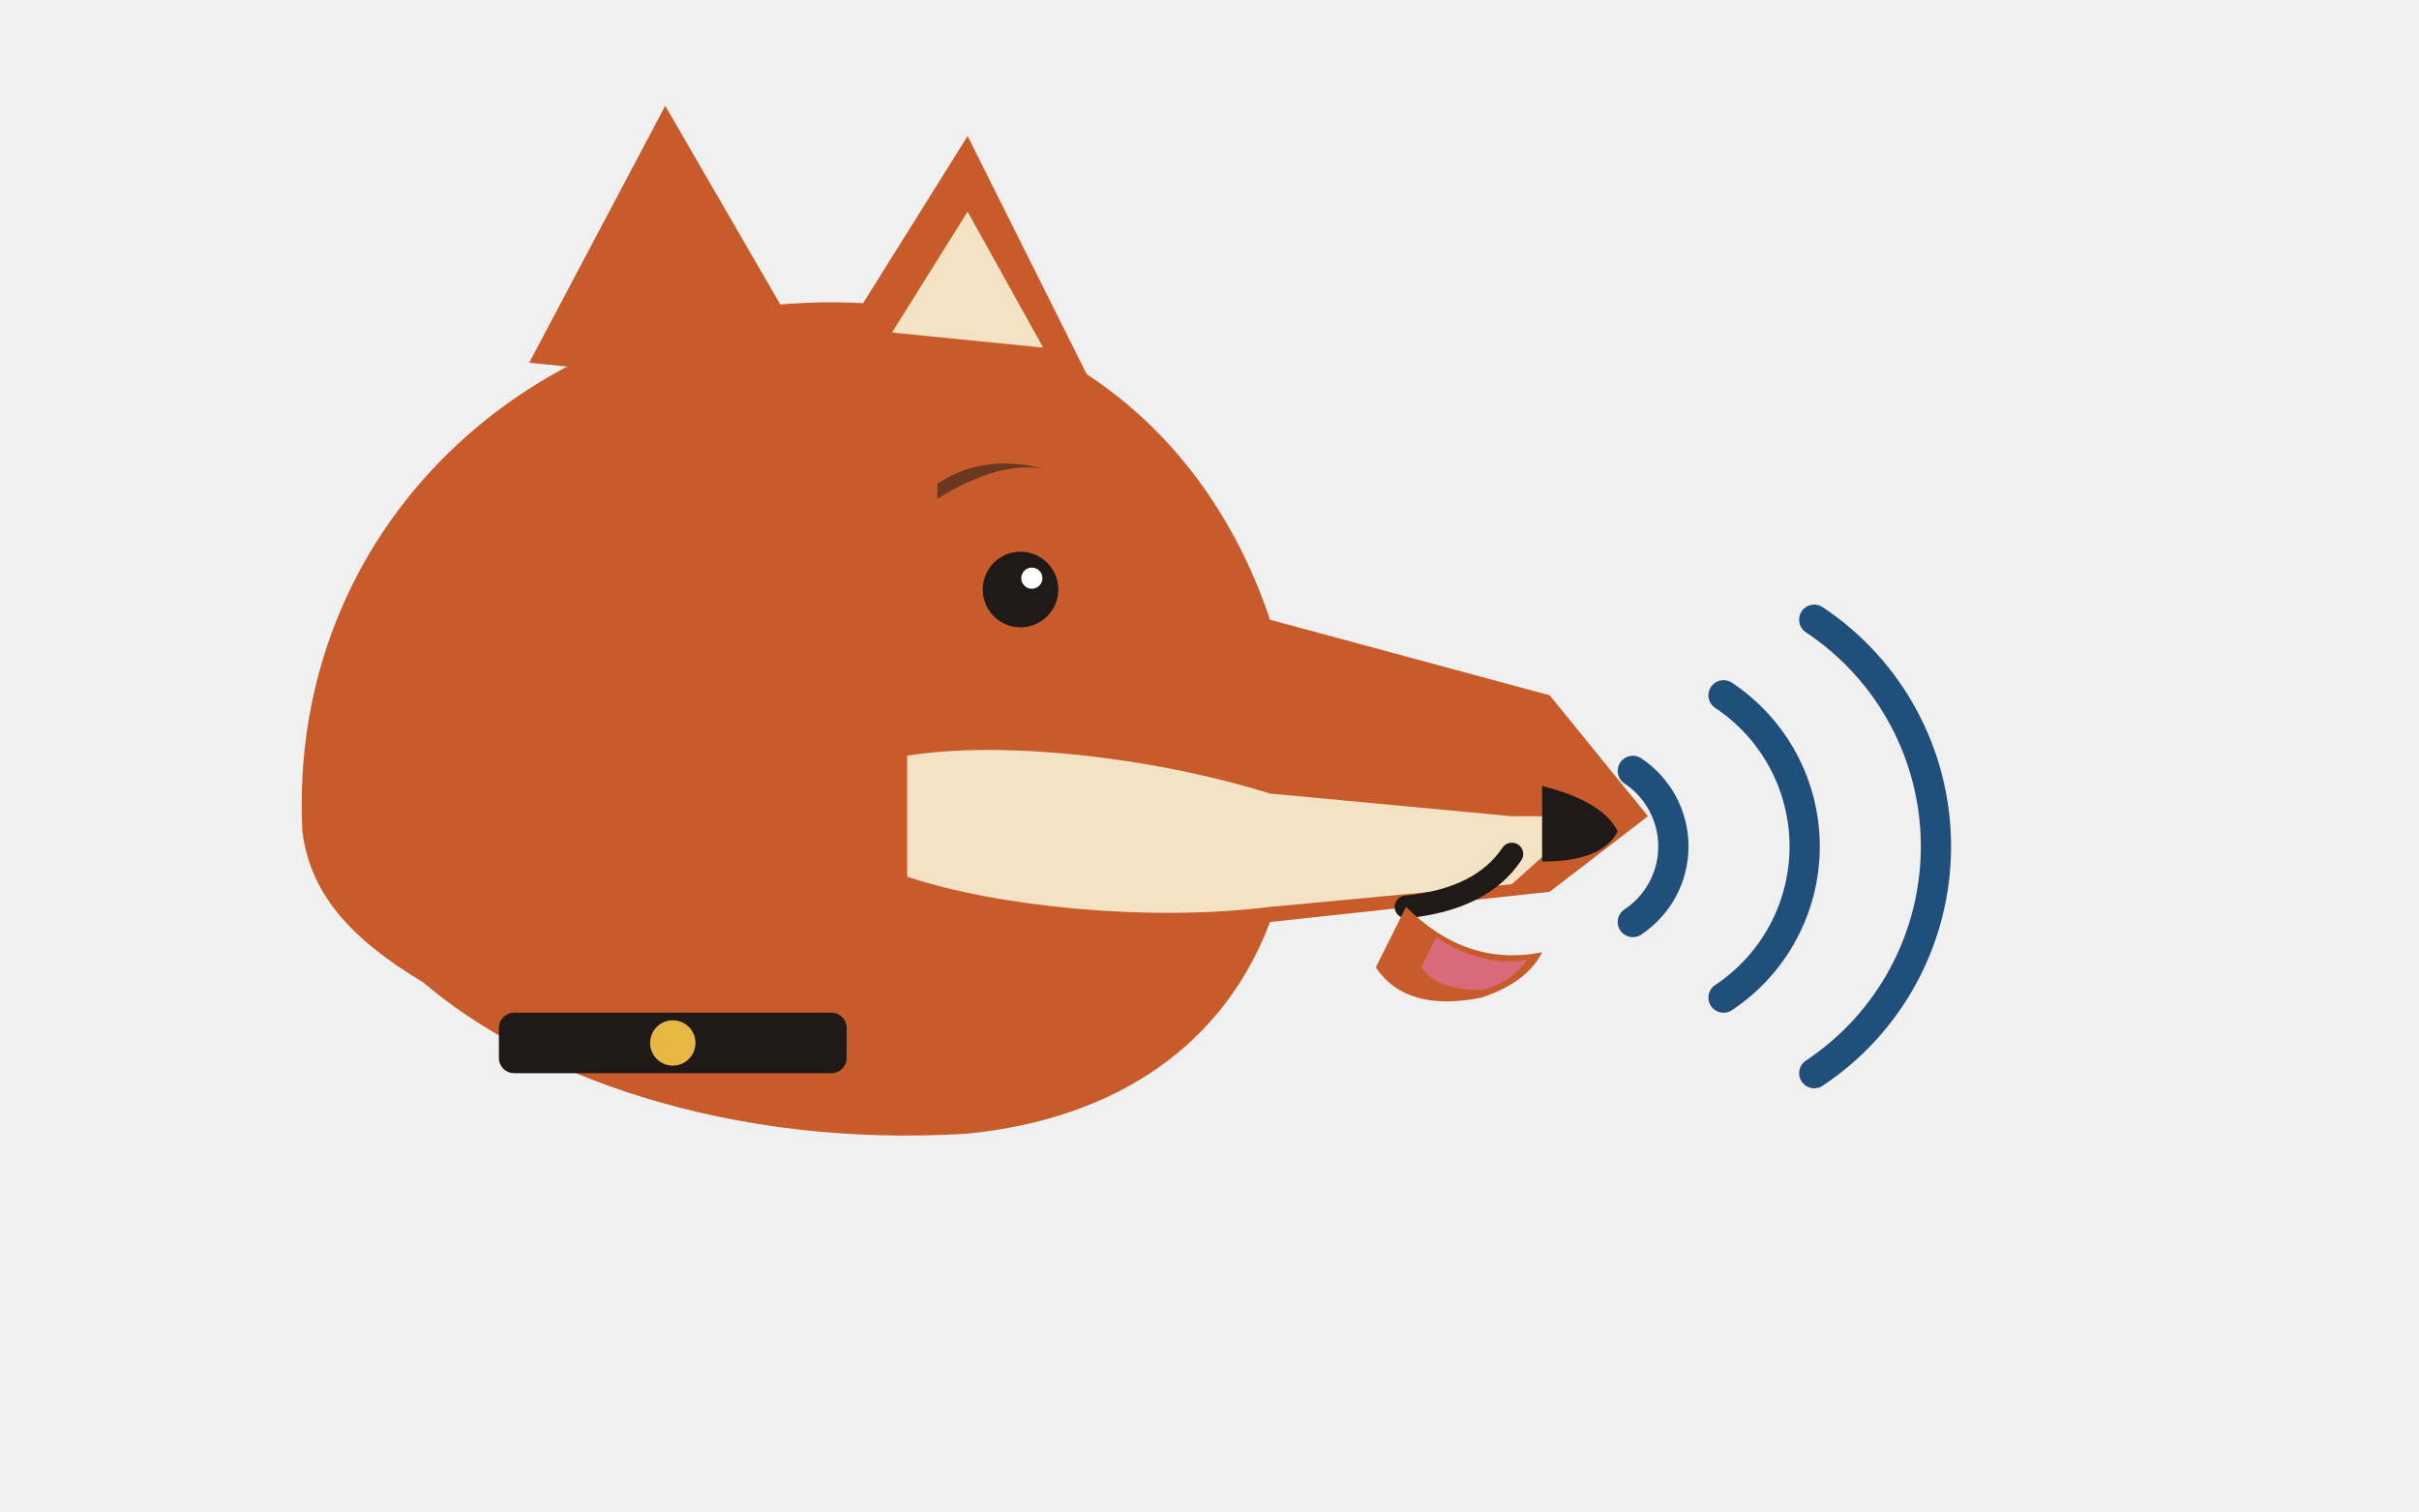
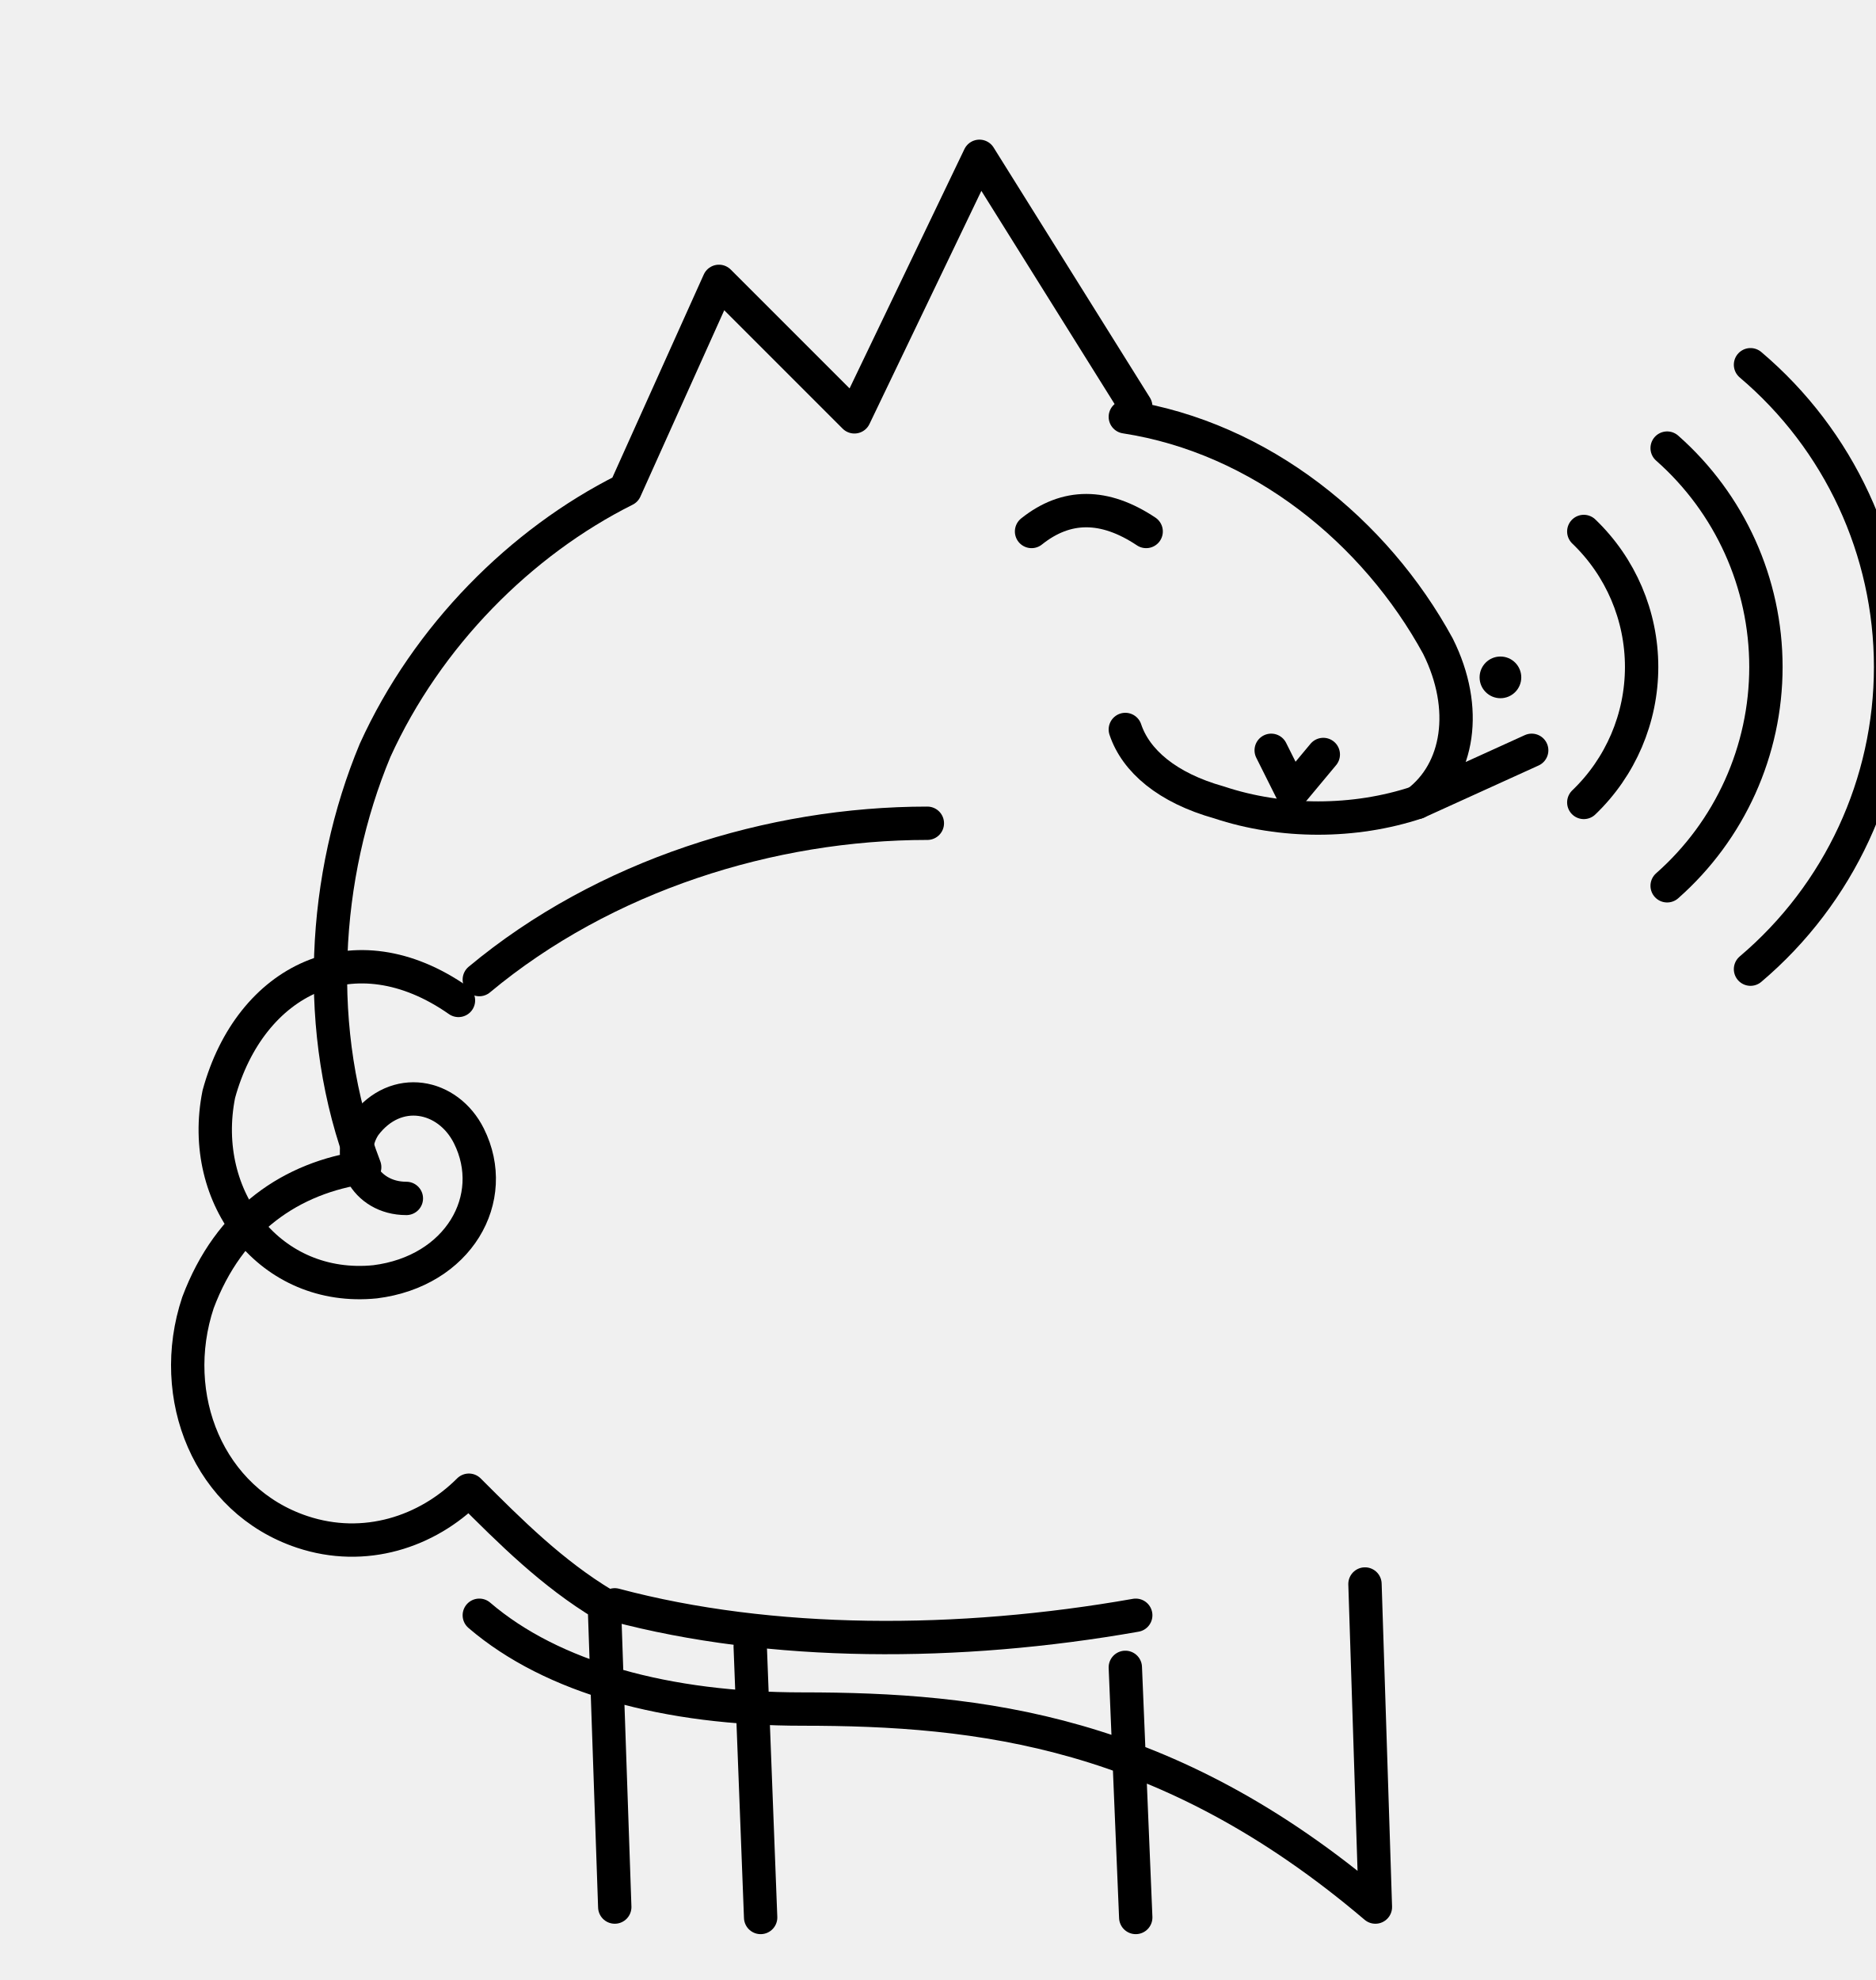
- <svg xmlns="http://www.w3.org/2000/svg" viewBox="0 0 320 200" role="img" aria-labelledby="logoTitle logoDesc">
-   <defs>
-     <style>
-       .fur      { fill: #c75b2a; }
-       .cream    { fill: #f3e2c4; }
-       .ink      { fill: #1f1a17; }
-       .ink-s    { stroke: #1f1a17; stroke-width: 3; fill: none; stroke-linecap: round; }
-       .wave     { stroke: #1f4f7a; stroke-width: 4; fill: none; stroke-linecap: round; }
-     </style>
-   </defs>
-   <path class="fur" d="M70,48 L88,14 L110,52 Z" />
-   <path class="fur" d="M40,110            C 38,70 70,40 110,40            C 140,40 160,58 168,82            L 205,92            L 218,108            L 205,118            L 168,122            C 162,138 148,148 128,150            C 96,152 70,142 56,130            C 46,124 41,118 40,110 Z" />
-   <path class="cream" d="M120,100            C 132,98 152,100 168,105            L 200,108            L 210,108            L 200,117            L 168,120            C 152,122 132,120 120,116 Z" />
-   <path class="fur" d="M108,50 L128,18 L146,54 Z" />
-   <path class="cream" d="M118,44 L128,28 L138,46 Z" />
-   <circle class="ink" cx="135" cy="78" r="5" />
-   <circle cx="136.5" cy="76.5" r="1.4" fill="#fff" />
-   <path class="ink" d="M124,64 q6,-4 14,-2 q-6,-1 -14,4 Z" opacity="0.55" />
-   <path class="ink" d="M204,104 q8,2 10,6 q-2,4 -10,4 z" />
-   <path class="ink-s" d="M200,113 q-4,6 -14,7" />
-   <path class="fur" d="M186,120 q8,8 18,6 q-2,4 -8,6 q-10,2 -14,-4 Z" />
-   <path fill="#d86a7a" d="M190,124 q6,4 12,3 q-2,3 -6,4 q-6,0 -8,-3 Z" />
-   <rect class="ink" x="66" y="134" width="46" height="8" rx="2" />
-   <circle cx="89" cy="138" r="3" fill="#e8b845" />
-   <g class="wave" transform="translate(214,112)">
-     <path d="M2,-10 A 12,12 0 0 1 2,10" />
-     <path d="M14,-20 A 24,24 0 0 1 14,20" />
-     <path d="M26,-30 A 36,36 0 0 1 26,30" />
+ <svg xmlns="http://www.w3.org/2000/svg" viewBox="0 0 900 950" role="img" aria-labelledby="logoTitle logoDesc">
+   <g fill="none" stroke="#000" stroke-width="16" stroke-linecap="round" stroke-linejoin="round">
+     <path d="       M 545 195       L 470 75       L 410 200       L 345 135       L 300 235       C 250 260 205 305 180 360       C 155 420 150 495 175 560       C 140 565 110 585 95 625       C 80 670 100 720 145 735       C 175 745 205 735 225 715       C 245 735 265 755 290 770       L 295 915       M 360 790       L 365 920       M 540 800       L 545 920       M 655 760       L 660 915       C 560 830 470 820 385 820       C 320 820 265 805 230 775     " />
+     <path d="       M 220 480       C 170 445 120 470 105 525       C 95 575 130 620 180 615       C 220 610 240 575 225 545       C 215 525 190 520 175 540       C 165 555 175 575 195 575     " />
+     <path d="M 230 470 C 290 420 370 395 445 395" />
+     <path d="M 295 770 C 370 790 460 790 545 775" />
+     <path d="       M 540 200       C 605 210 660 255 690 310       C 705 340 700 370 680 385       L 735 360     " />
+     <path d="       M 680 385       C 650 395 615 395 585 385       C 560 378 545 365 540 350     " />
+     <path d="M 610 360 L 620 380 L 635 362" />
+     <path d="M 495 255 q 25 -20 55 0" />
+     <circle cx="720" cy="325" r="10" fill="#000" stroke="none" />
+     <path d="M 760 255 A 90 90 0 0 1 760 385" />
+     <path d="M 800 215 A 140 140 0 0 1 800 425" />
+     <path d="M 840 175 A 190 190 0 0 1 840 465" />
  </g>
</svg>
